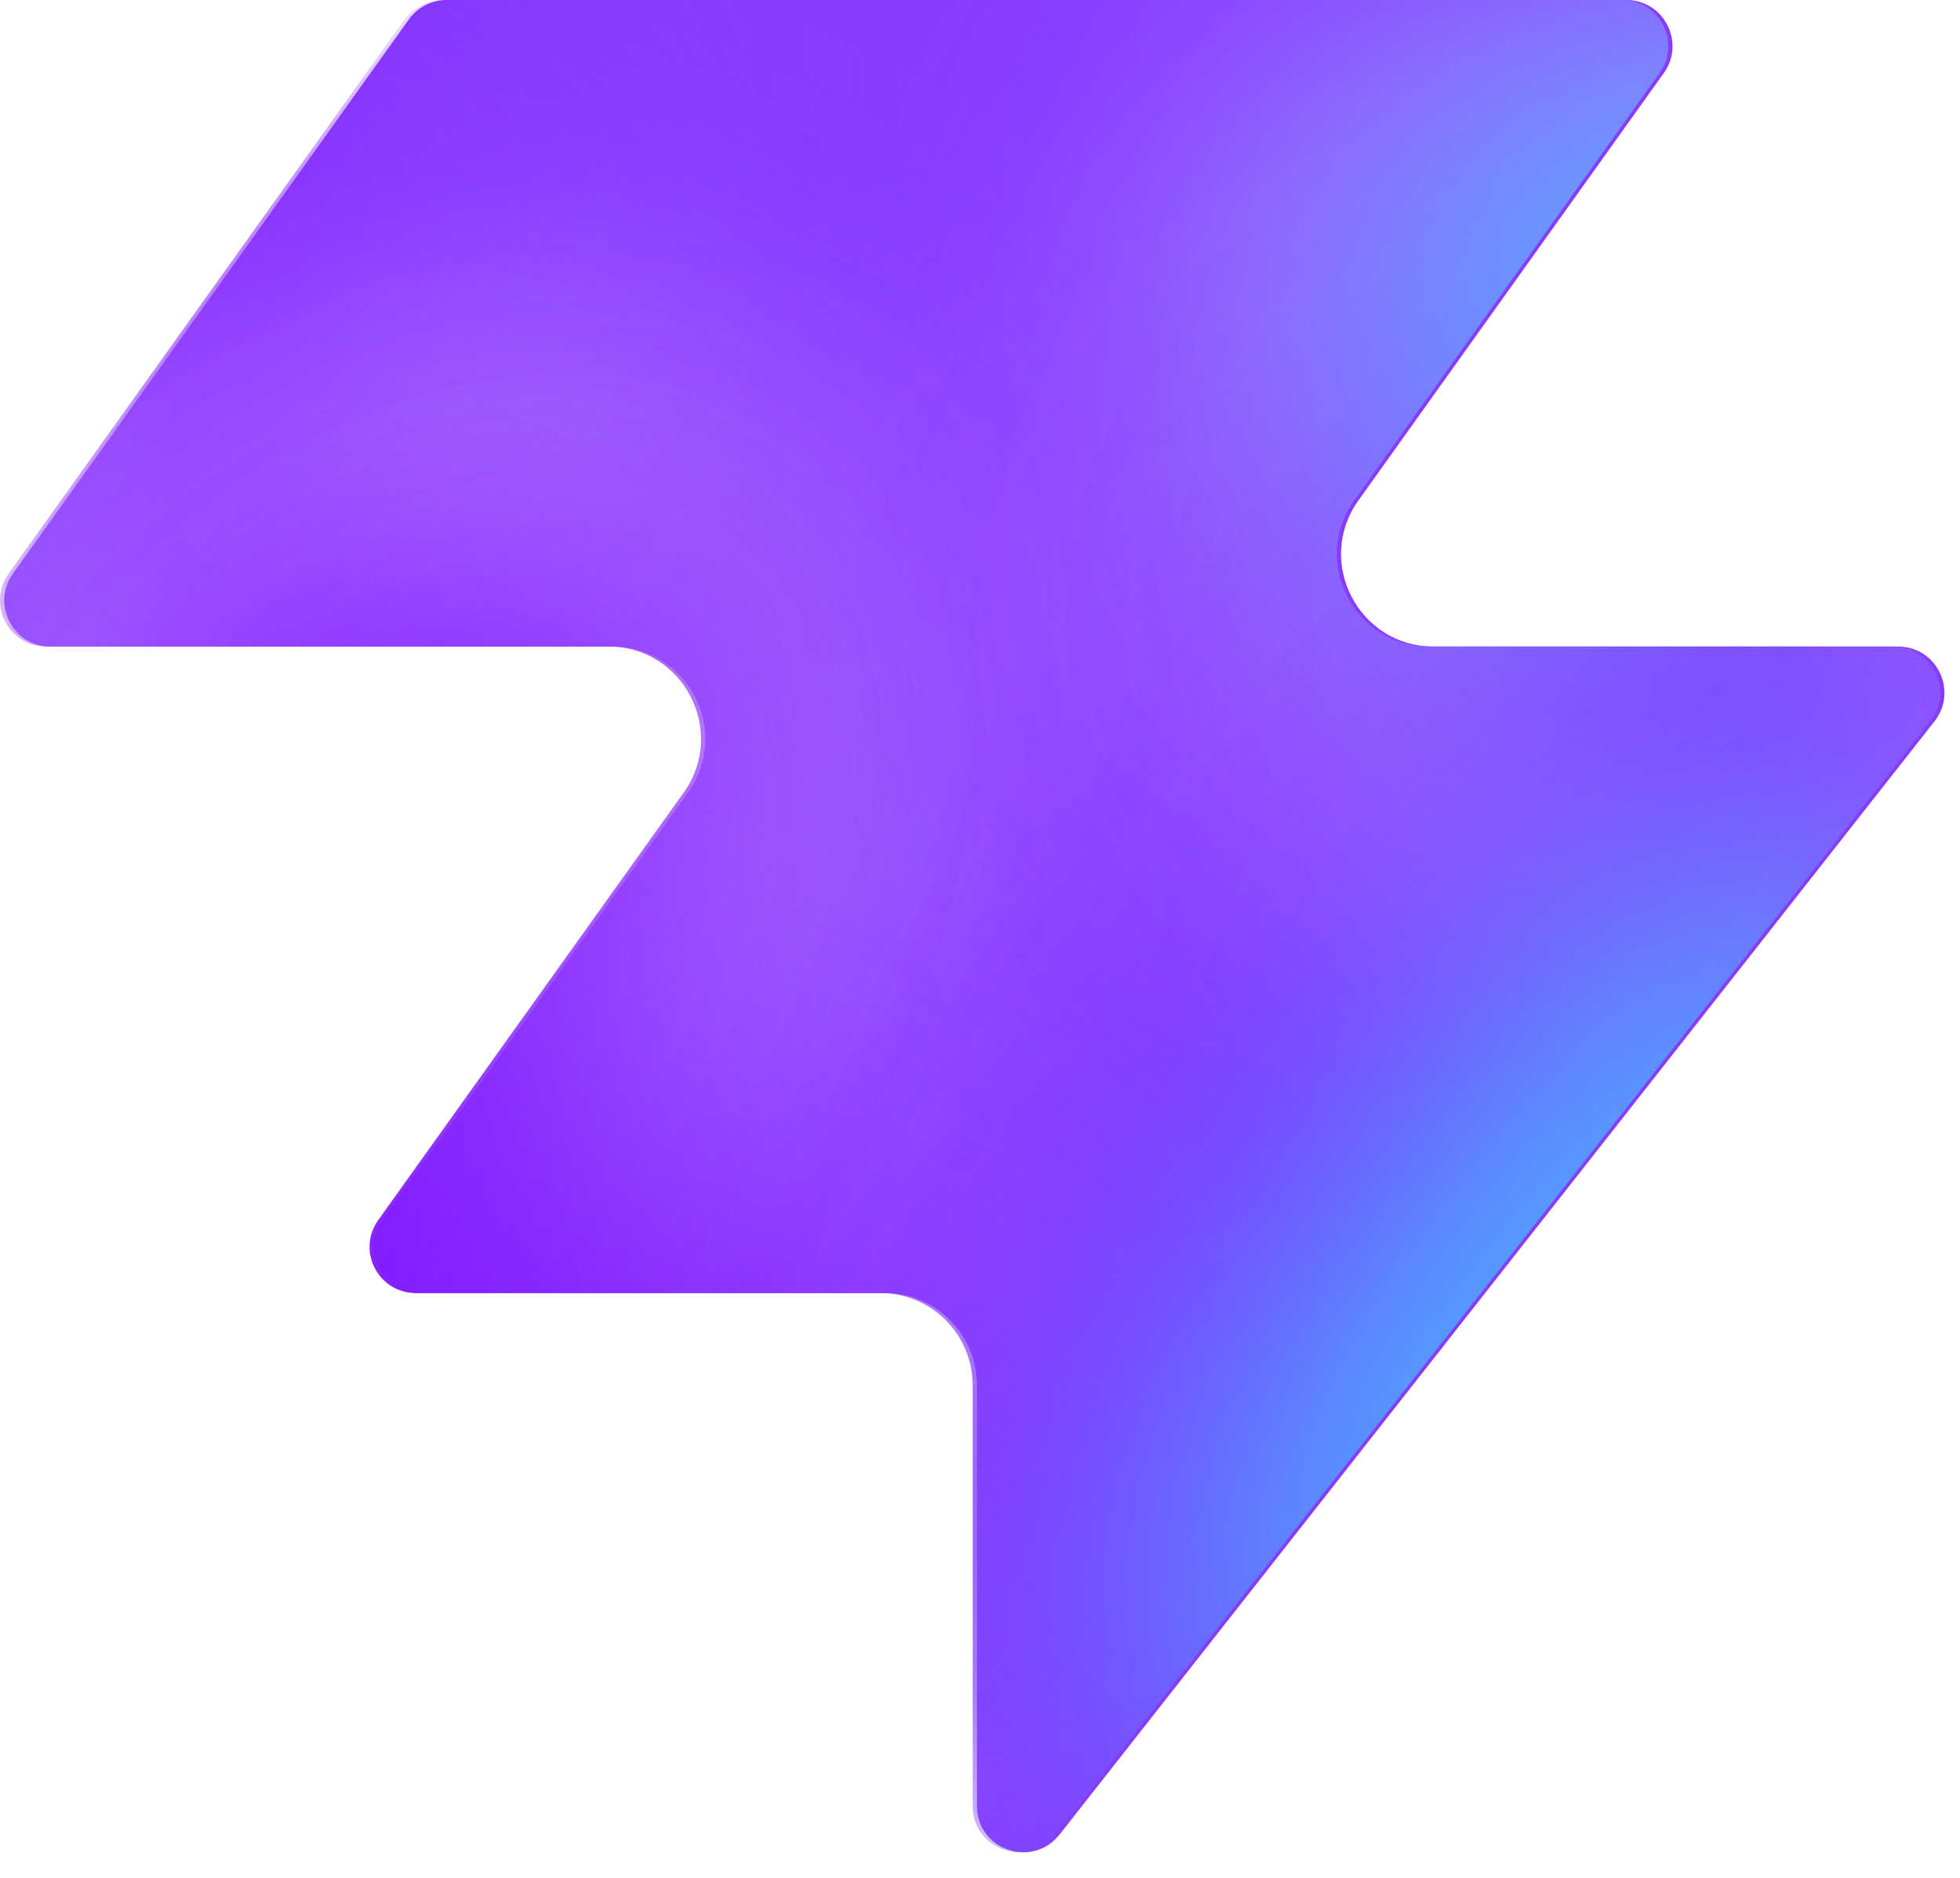
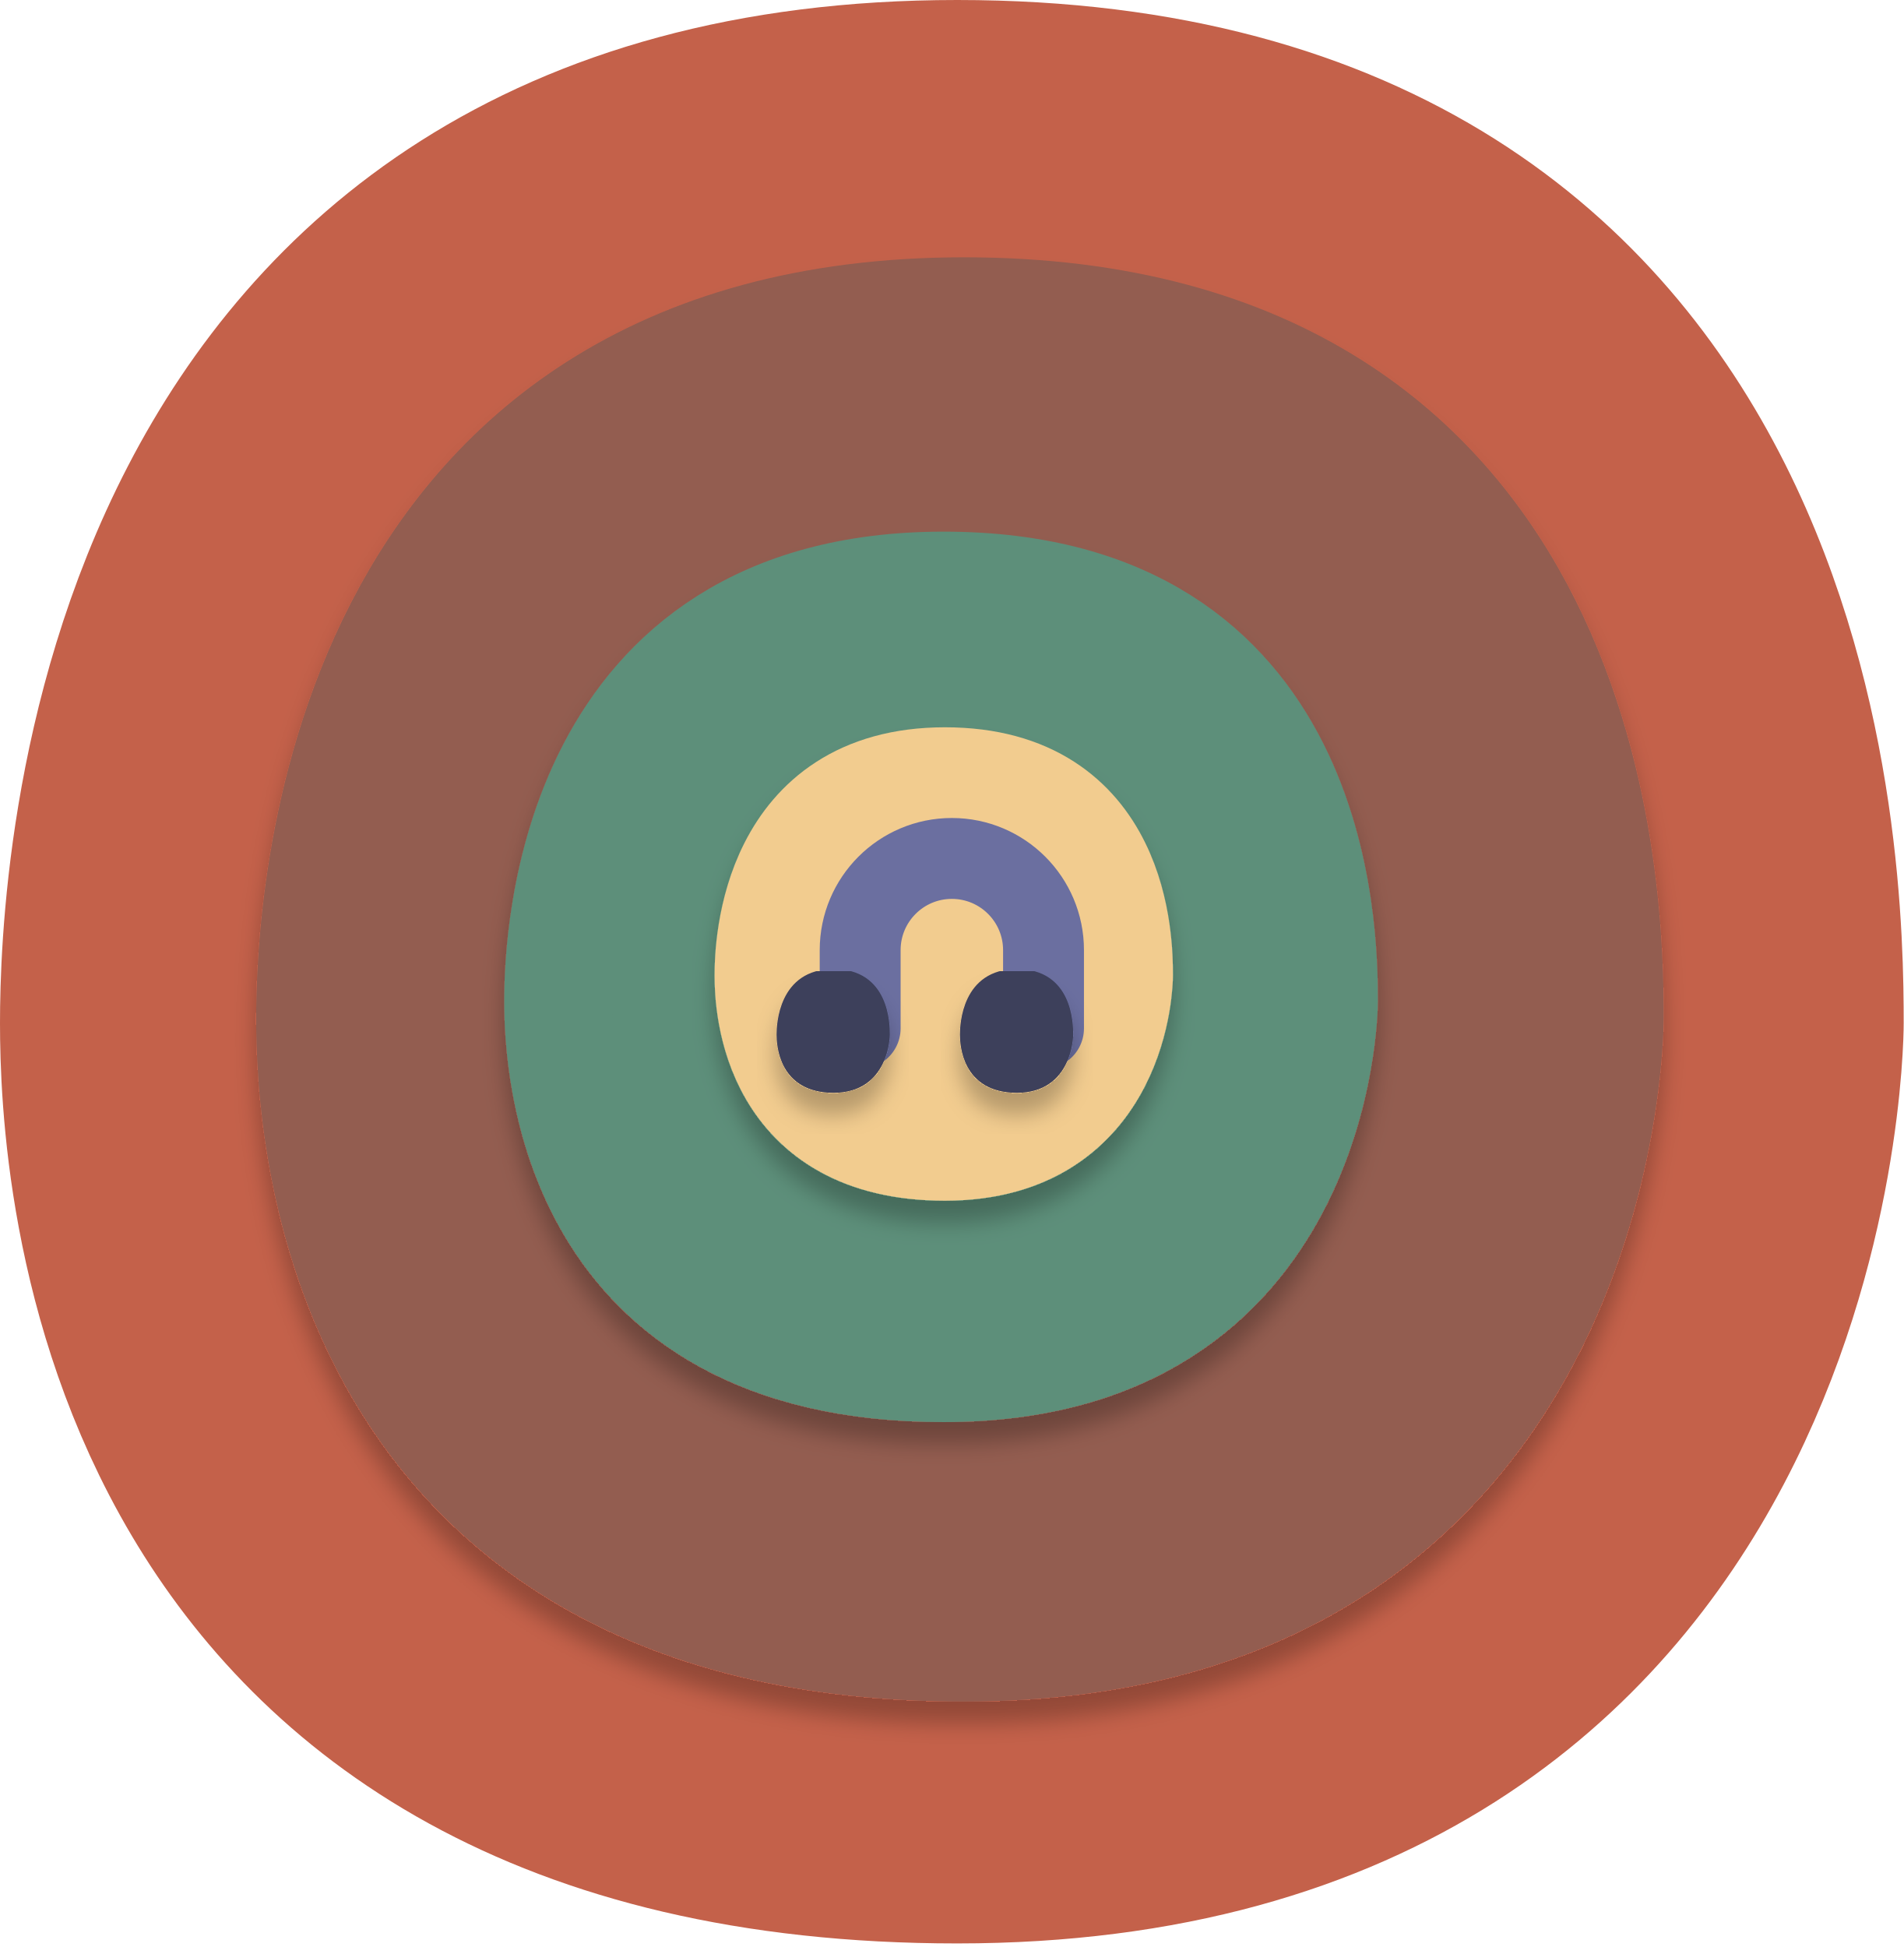
- <svg xmlns="http://www.w3.org/2000/svg" width="48" height="46" fill="none" viewBox="0 0 48 46">
-   <path fill="#863bff" d="M25.946 44.938c-.664.845-2.021.375-2.021-.698V33.937a2.26 2.26 0 0 0-2.262-2.262H10.287c-.92 0-1.456-1.04-.92-1.788l7.48-10.471c1.07-1.497 0-3.578-1.842-3.578H1.237c-.92 0-1.456-1.04-.92-1.788L10.013.474c.214-.297.556-.474.92-.474h28.894c.92 0 1.456 1.04.92 1.788l-7.48 10.471c-1.07 1.498 0 3.579 1.842 3.579h11.377c.943 0 1.473 1.088.89 1.83L25.947 44.94z" style="fill:#863bff;fill:color(display-p3 .525 .23 1);fill-opacity:1" />
-   <mask id="a" width="48" height="46" x="0" y="0" maskUnits="userSpaceOnUse" style="mask-type:alpha">
-     <path fill="#000" d="M25.842 44.938c-.664.844-2.021.375-2.021-.698V33.937a2.26 2.26 0 0 0-2.262-2.262H10.183c-.92 0-1.456-1.04-.92-1.788l7.48-10.471c1.07-1.498 0-3.579-1.842-3.579H1.133c-.92 0-1.456-1.04-.92-1.787L9.91.473c.214-.297.556-.474.92-.474h28.894c.92 0 1.456 1.04.92 1.788l-7.48 10.471c-1.07 1.498 0 3.578 1.842 3.578h11.377c.943 0 1.473 1.088.89 1.832L25.843 44.94z" style="fill:#000;fill-opacity:1" />
-   </mask>
-   <g mask="url(#a)">
-     <g filter="url(#b)">
-       <ellipse cx="5.508" cy="14.704" fill="#ede6ff" rx="5.508" ry="14.704" style="fill:#ede6ff;fill:color(display-p3 .927 .903 1);fill-opacity:1" transform="matrix(.00324 1 1 -.00324 -4.47 31.516)" />
-     </g>
-     <g filter="url(#c)">
-       <ellipse cx="10.399" cy="29.851" fill="#ede6ff" rx="10.399" ry="29.851" style="fill:#ede6ff;fill:color(display-p3 .927 .903 1);fill-opacity:1" transform="matrix(.00324 1 1 -.00324 -39.328 7.883)" />
-     </g>
-     <g filter="url(#d)">
-       <ellipse cx="5.508" cy="30.487" fill="#7e14ff" rx="5.508" ry="30.487" style="fill:#7e14ff;fill:color(display-p3 .492 .077 1);fill-opacity:1" transform="rotate(89.814 -25.913 -14.639)scale(1 -1)" />
-     </g>
-     <g filter="url(#e)">
-       <ellipse cx="5.508" cy="30.599" fill="#7e14ff" rx="5.508" ry="30.599" style="fill:#7e14ff;fill:color(display-p3 .492 .077 1);fill-opacity:1" transform="rotate(89.814 -32.644 -3.334)scale(1 -1)" />
-     </g>
-     <g filter="url(#f)">
-       <ellipse cx="5.508" cy="30.599" fill="#7e14ff" rx="5.508" ry="30.599" style="fill:#7e14ff;fill:color(display-p3 .492 .077 1);fill-opacity:1" transform="matrix(.00324 1 1 -.00324 -34.34 30.47)" />
-     </g>
-     <g filter="url(#g)">
-       <ellipse cx="14.072" cy="22.078" fill="#ede6ff" rx="14.072" ry="22.078" style="fill:#ede6ff;fill:color(display-p3 .927 .903 1);fill-opacity:1" transform="rotate(93.35 24.506 48.493)scale(-1 1)" />
-     </g>
-     <g filter="url(#h)">
-       <ellipse cx="3.47" cy="21.501" fill="#7e14ff" rx="3.47" ry="21.501" style="fill:#7e14ff;fill:color(display-p3 .492 .077 1);fill-opacity:1" transform="rotate(89.009 28.708 47.59)scale(-1 1)" />
-     </g>
-     <g filter="url(#i)">
-       <ellipse cx="3.47" cy="21.501" fill="#7e14ff" rx="3.47" ry="21.501" style="fill:#7e14ff;fill:color(display-p3 .492 .077 1);fill-opacity:1" transform="rotate(89.009 28.708 47.59)scale(-1 1)" />
-     </g>
-     <g filter="url(#j)">
-       <ellipse cx=".387" cy="8.972" fill="#7e14ff" rx="4.407" ry="29.108" style="fill:#7e14ff;fill:color(display-p3 .492 .077 1);fill-opacity:1" transform="rotate(39.51 .387 8.972)" />
-     </g>
-     <g filter="url(#k)">
-       <ellipse cx="47.523" cy="-6.092" fill="#7e14ff" rx="4.407" ry="29.108" style="fill:#7e14ff;fill:color(display-p3 .492 .077 1);fill-opacity:1" transform="rotate(37.892 47.523 -6.092)" />
-     </g>
-     <g filter="url(#l)">
-       <ellipse cx="41.412" cy="6.333" fill="#47bfff" rx="5.971" ry="9.665" style="fill:#47bfff;fill:color(display-p3 .28 .748 1);fill-opacity:1" transform="rotate(37.892 41.412 6.333)" />
-     </g>
-     <g filter="url(#m)">
-       <ellipse cx="-1.879" cy="38.332" fill="#7e14ff" rx="4.407" ry="29.108" style="fill:#7e14ff;fill:color(display-p3 .492 .077 1);fill-opacity:1" transform="rotate(37.892 -1.88 38.332)" />
-     </g>
-     <g filter="url(#n)">
-       <ellipse cx="-1.879" cy="38.332" fill="#7e14ff" rx="4.407" ry="29.108" style="fill:#7e14ff;fill:color(display-p3 .492 .077 1);fill-opacity:1" transform="rotate(37.892 -1.88 38.332)" />
-     </g>
-     <g filter="url(#o)">
-       <ellipse cx="35.651" cy="29.907" fill="#7e14ff" rx="4.407" ry="29.108" style="fill:#7e14ff;fill:color(display-p3 .492 .077 1);fill-opacity:1" transform="rotate(37.892 35.651 29.907)" />
-     </g>
-     <g filter="url(#p)">
-       <ellipse cx="38.418" cy="32.4" fill="#47bfff" rx="5.971" ry="15.297" style="fill:#47bfff;fill:color(display-p3 .28 .748 1);fill-opacity:1" transform="rotate(37.892 38.418 32.4)" />
-     </g>
+ <svg xmlns="http://www.w3.org/2000/svg" width="353" height="361" viewBox="0 0 353 361" fill="none">
+   <path d="M177.5 26C31 26 26 164.418 26 189.715C26 215.012 31 334.338 177.5 334.338C325.5 334.338 327 192.579 327 189.715C327 162.509 325.5 26 177.5 26Z" stroke="#C4614A" stroke-width="52" stroke-linecap="round" />
+   <g filter="url(#filter0_d_179_22)">
+     <path d="M178.761 63.707C67.304 63.707 63.5 169.556 63.5 188.901C63.5 208.246 67.304 299.495 178.761 299.495C291.358 299.495 292.5 191.091 292.5 188.901C292.5 168.096 291.358 63.707 178.761 63.707Z" fill="#935D50" />
+     <path d="M178.761 63.707C67.304 63.707 63.5 169.556 63.5 188.901C63.5 208.246 67.304 299.495 178.761 299.495C291.358 299.495 292.5 191.091 292.5 188.901C292.5 168.096 291.358 63.707 178.761 63.707Z" stroke="#935D50" stroke-width="32" stroke-linecap="round" />
+   </g>
+   <g filter="url(#filter1_d_179_22)">
+     <path d="M174.972 108.573C105.859 108.573 103.5 173.711 103.5 185.616C103.5 197.52 105.859 253.673 174.972 253.673C244.792 253.673 245.5 186.963 245.5 185.616C245.5 172.813 244.792 108.573 174.972 108.573Z" fill="#5D8F7A" />
+     <path d="M174.972 108.573C105.859 108.573 103.5 173.711 103.5 185.616C103.5 197.52 105.859 253.673 174.972 253.673C244.792 253.673 245.5 186.963 245.5 185.616C245.5 172.813 244.792 108.573 174.972 108.573Z" stroke="#5D8F7A" stroke-width="20" stroke-linecap="round" />
+   </g>
+   <g filter="url(#filter2_d_179_22)">
+     <path d="M175.216 144.849C143.58 144.849 142.5 175.275 142.5 180.836C142.5 186.396 143.58 212.626 175.216 212.626C207.176 212.626 207.5 181.465 207.5 180.836C207.5 174.855 207.176 144.849 175.216 144.849Z" fill="#F2CC8F" />
+     <path d="M175.216 144.849C143.58 144.849 142.5 175.275 142.5 180.836C142.5 186.396 143.58 212.626 175.216 212.626C207.176 212.626 207.5 181.465 207.5 180.836C207.5 174.855 207.176 144.849 175.216 144.849Z" stroke="#F2CC8F" stroke-width="20" stroke-linecap="round" />
+   </g>
+   <path d="M159.5 190.669V176.167C159.5 166.779 167.111 159.167 176.5 159.167C185.889 159.167 193.5 166.779 193.5 176.167V190.669" stroke="#6B6FA0" stroke-width="15" stroke-linecap="round" />
+   <g filter="url(#filter3_d_179_22)">
+     <path d="M154.566 180.169C144.832 180.169 144.5 190.025 144.5 191.827C144.5 193.628 144.832 202.125 154.566 202.125C164.4 202.125 164.5 192.031 164.5 191.827C164.5 189.889 164.4 180.169 154.566 180.169Z" fill="#3D405B" />
+     <path d="M154.566 180.169C144.832 180.169 144.5 190.025 144.5 191.827C144.5 193.628 144.832 202.125 154.566 202.125C164.4 202.125 164.5 192.031 164.5 191.827C164.5 189.889 164.4 180.169 154.566 180.169Z" stroke="#3D405B" />
+   </g>
+   <g filter="url(#filter4_d_179_22)">
+     <path d="M188.566 180.169C178.832 180.169 178.5 190.025 178.5 191.827C178.5 193.628 178.832 202.125 188.566 202.125C198.4 202.125 198.5 192.031 198.5 191.827C198.5 189.889 198.4 180.169 188.566 180.169Z" fill="#3D405B" />
+     <path d="M188.566 180.169C178.832 180.169 178.5 190.025 178.5 191.827C178.5 193.628 178.832 202.125 188.566 202.125C198.4 202.125 198.5 192.031 198.5 191.827C198.5 189.889 198.4 180.169 188.566 180.169Z" stroke="#3D405B" />
  </g>
  <defs>
-     <filter id="b" width="60.045" height="41.654" x="-19.77" y="16.149" color-interpolation-filters="sRGB" filterUnits="userSpaceOnUse">
+     <filter id="filter0_d_179_22" x="43.5" y="47.707" width="269" height="275.788" filterUnits="userSpaceOnUse" color-interpolation-filters="sRGB">
      <feFlood flood-opacity="0" result="BackgroundImageFix" />
-       <feBlend in="SourceGraphic" in2="BackgroundImageFix" result="shape" />
-       <feGaussianBlur result="effect1_foregroundBlur_2002_17158" stdDeviation="7.659" />
+       <feColorMatrix in="SourceAlpha" type="matrix" values="0 0 0 0 0 0 0 0 0 0 0 0 0 0 0 0 0 0 127 0" result="hardAlpha" />
+       <feOffset dy="4" />
+       <feGaussianBlur stdDeviation="2" />
+       <feComposite in2="hardAlpha" operator="out" />
+       <feColorMatrix type="matrix" values="0 0 0 0 0 0 0 0 0 0 0 0 0 0 0 0 0 0 0.25 0" />
+       <feBlend mode="normal" in2="BackgroundImageFix" result="effect1_dropShadow_179_22" />
+       <feBlend mode="normal" in="SourceGraphic" in2="effect1_dropShadow_179_22" result="shape" />
    </filter>
-     <filter id="c" width="90.34" height="51.437" x="-54.613" y="-7.533" color-interpolation-filters="sRGB" filterUnits="userSpaceOnUse">
+     <filter id="filter1_d_179_22" x="89.5" y="98.573" width="170" height="173.1" filterUnits="userSpaceOnUse" color-interpolation-filters="sRGB">
      <feFlood flood-opacity="0" result="BackgroundImageFix" />
-       <feBlend in="SourceGraphic" in2="BackgroundImageFix" result="shape" />
-       <feGaussianBlur result="effect1_foregroundBlur_2002_17158" stdDeviation="7.659" />
+       <feColorMatrix in="SourceAlpha" type="matrix" values="0 0 0 0 0 0 0 0 0 0 0 0 0 0 0 0 0 0 127 0" result="hardAlpha" />
+       <feOffset dy="4" />
+       <feGaussianBlur stdDeviation="2" />
+       <feComposite in2="hardAlpha" operator="out" />
+       <feColorMatrix type="matrix" values="0 0 0 0 0 0 0 0 0 0 0 0 0 0 0 0 0 0 0.25 0" />
+       <feBlend mode="normal" in2="BackgroundImageFix" result="effect1_dropShadow_179_22" />
+       <feBlend mode="normal" in="SourceGraphic" in2="effect1_dropShadow_179_22" result="shape" />
    </filter>
-     <filter id="d" width="79.355" height="29.4" x="-49.64" y="2.03" color-interpolation-filters="sRGB" filterUnits="userSpaceOnUse">
+     <filter id="filter2_d_179_22" x="128.5" y="134.849" width="93" height="95.777" filterUnits="userSpaceOnUse" color-interpolation-filters="sRGB">
      <feFlood flood-opacity="0" result="BackgroundImageFix" />
-       <feBlend in="SourceGraphic" in2="BackgroundImageFix" result="shape" />
-       <feGaussianBlur result="effect1_foregroundBlur_2002_17158" stdDeviation="4.596" />
+       <feColorMatrix in="SourceAlpha" type="matrix" values="0 0 0 0 0 0 0 0 0 0 0 0 0 0 0 0 0 0 127 0" result="hardAlpha" />
+       <feOffset dy="4" />
+       <feGaussianBlur stdDeviation="2" />
+       <feComposite in2="hardAlpha" operator="out" />
+       <feColorMatrix type="matrix" values="0 0 0 0 0 0 0 0 0 0 0 0 0 0 0 0 0 0 0.25 0" />
+       <feBlend mode="normal" in2="BackgroundImageFix" result="effect1_dropShadow_179_22" />
+       <feBlend mode="normal" in="SourceGraphic" in2="effect1_dropShadow_179_22" result="shape" />
    </filter>
-     <filter id="e" width="79.579" height="29.4" x="-45.045" y="20.029" color-interpolation-filters="sRGB" filterUnits="userSpaceOnUse">
+     <filter id="filter3_d_179_22" x="140.5" y="180.169" width="28" height="29.956" filterUnits="userSpaceOnUse" color-interpolation-filters="sRGB">
      <feFlood flood-opacity="0" result="BackgroundImageFix" />
-       <feBlend in="SourceGraphic" in2="BackgroundImageFix" result="shape" />
-       <feGaussianBlur result="effect1_foregroundBlur_2002_17158" stdDeviation="4.596" />
+       <feColorMatrix in="SourceAlpha" type="matrix" values="0 0 0 0 0 0 0 0 0 0 0 0 0 0 0 0 0 0 127 0" result="hardAlpha" />
+       <feOffset dy="4" />
+       <feGaussianBlur stdDeviation="2" />
+       <feComposite in2="hardAlpha" operator="out" />
+       <feColorMatrix type="matrix" values="0 0 0 0 0 0 0 0 0 0 0 0 0 0 0 0 0 0 0.25 0" />
+       <feBlend mode="normal" in2="BackgroundImageFix" result="effect1_dropShadow_179_22" />
+       <feBlend mode="normal" in="SourceGraphic" in2="effect1_dropShadow_179_22" result="shape" />
    </filter>
-     <filter id="f" width="79.579" height="29.4" x="-43.513" y="21.178" color-interpolation-filters="sRGB" filterUnits="userSpaceOnUse">
+     <filter id="filter4_d_179_22" x="174.5" y="180.169" width="28" height="29.956" filterUnits="userSpaceOnUse" color-interpolation-filters="sRGB">
      <feFlood flood-opacity="0" result="BackgroundImageFix" />
-       <feBlend in="SourceGraphic" in2="BackgroundImageFix" result="shape" />
-       <feGaussianBlur result="effect1_foregroundBlur_2002_17158" stdDeviation="4.596" />
-     </filter>
-     <filter id="g" width="74.749" height="58.852" x="15.756" y="-17.901" color-interpolation-filters="sRGB" filterUnits="userSpaceOnUse">
-       <feFlood flood-opacity="0" result="BackgroundImageFix" />
-       <feBlend in="SourceGraphic" in2="BackgroundImageFix" result="shape" />
-       <feGaussianBlur result="effect1_foregroundBlur_2002_17158" stdDeviation="7.659" />
-     </filter>
-     <filter id="h" width="61.377" height="25.362" x="23.548" y="2.284" color-interpolation-filters="sRGB" filterUnits="userSpaceOnUse">
-       <feFlood flood-opacity="0" result="BackgroundImageFix" />
-       <feBlend in="SourceGraphic" in2="BackgroundImageFix" result="shape" />
-       <feGaussianBlur result="effect1_foregroundBlur_2002_17158" stdDeviation="4.596" />
-     </filter>
-     <filter id="i" width="61.377" height="25.362" x="23.548" y="2.284" color-interpolation-filters="sRGB" filterUnits="userSpaceOnUse">
-       <feFlood flood-opacity="0" result="BackgroundImageFix" />
-       <feBlend in="SourceGraphic" in2="BackgroundImageFix" result="shape" />
-       <feGaussianBlur result="effect1_foregroundBlur_2002_17158" stdDeviation="4.596" />
-     </filter>
-     <filter id="j" width="56.045" height="63.649" x="-27.636" y="-22.853" color-interpolation-filters="sRGB" filterUnits="userSpaceOnUse">
-       <feFlood flood-opacity="0" result="BackgroundImageFix" />
-       <feBlend in="SourceGraphic" in2="BackgroundImageFix" result="shape" />
-       <feGaussianBlur result="effect1_foregroundBlur_2002_17158" stdDeviation="4.596" />
-     </filter>
-     <filter id="k" width="54.814" height="64.646" x="20.116" y="-38.415" color-interpolation-filters="sRGB" filterUnits="userSpaceOnUse">
-       <feFlood flood-opacity="0" result="BackgroundImageFix" />
-       <feBlend in="SourceGraphic" in2="BackgroundImageFix" result="shape" />
-       <feGaussianBlur result="effect1_foregroundBlur_2002_17158" stdDeviation="4.596" />
-     </filter>
-     <filter id="l" width="33.541" height="35.313" x="24.641" y="-11.323" color-interpolation-filters="sRGB" filterUnits="userSpaceOnUse">
-       <feFlood flood-opacity="0" result="BackgroundImageFix" />
-       <feBlend in="SourceGraphic" in2="BackgroundImageFix" result="shape" />
-       <feGaussianBlur result="effect1_foregroundBlur_2002_17158" stdDeviation="4.596" />
-     </filter>
-     <filter id="m" width="54.814" height="64.646" x="-29.286" y="6.009" color-interpolation-filters="sRGB" filterUnits="userSpaceOnUse">
-       <feFlood flood-opacity="0" result="BackgroundImageFix" />
-       <feBlend in="SourceGraphic" in2="BackgroundImageFix" result="shape" />
-       <feGaussianBlur result="effect1_foregroundBlur_2002_17158" stdDeviation="4.596" />
-     </filter>
-     <filter id="n" width="54.814" height="64.646" x="-29.286" y="6.009" color-interpolation-filters="sRGB" filterUnits="userSpaceOnUse">
-       <feFlood flood-opacity="0" result="BackgroundImageFix" />
-       <feBlend in="SourceGraphic" in2="BackgroundImageFix" result="shape" />
-       <feGaussianBlur result="effect1_foregroundBlur_2002_17158" stdDeviation="4.596" />
-     </filter>
-     <filter id="o" width="54.814" height="64.646" x="8.244" y="-2.416" color-interpolation-filters="sRGB" filterUnits="userSpaceOnUse">
-       <feFlood flood-opacity="0" result="BackgroundImageFix" />
-       <feBlend in="SourceGraphic" in2="BackgroundImageFix" result="shape" />
-       <feGaussianBlur result="effect1_foregroundBlur_2002_17158" stdDeviation="4.596" />
-     </filter>
-     <filter id="p" width="39.409" height="43.623" x="18.713" y="10.588" color-interpolation-filters="sRGB" filterUnits="userSpaceOnUse">
-       <feFlood flood-opacity="0" result="BackgroundImageFix" />
-       <feBlend in="SourceGraphic" in2="BackgroundImageFix" result="shape" />
-       <feGaussianBlur result="effect1_foregroundBlur_2002_17158" stdDeviation="4.596" />
+       <feColorMatrix in="SourceAlpha" type="matrix" values="0 0 0 0 0 0 0 0 0 0 0 0 0 0 0 0 0 0 127 0" result="hardAlpha" />
+       <feOffset dy="4" />
+       <feGaussianBlur stdDeviation="2" />
+       <feComposite in2="hardAlpha" operator="out" />
+       <feColorMatrix type="matrix" values="0 0 0 0 0 0 0 0 0 0 0 0 0 0 0 0 0 0 0.25 0" />
+       <feBlend mode="normal" in2="BackgroundImageFix" result="effect1_dropShadow_179_22" />
+       <feBlend mode="normal" in="SourceGraphic" in2="effect1_dropShadow_179_22" result="shape" />
    </filter>
  </defs>
</svg>
